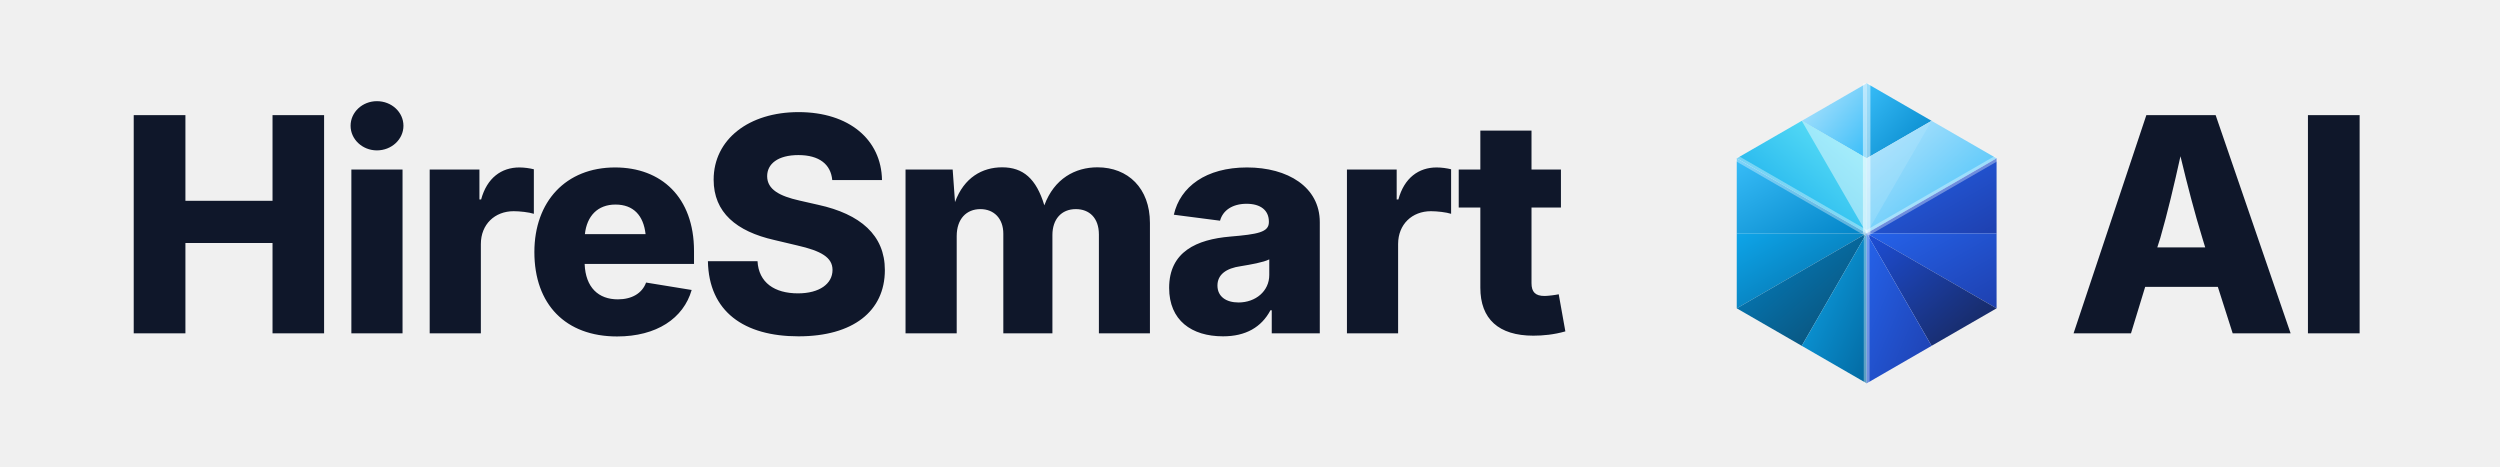
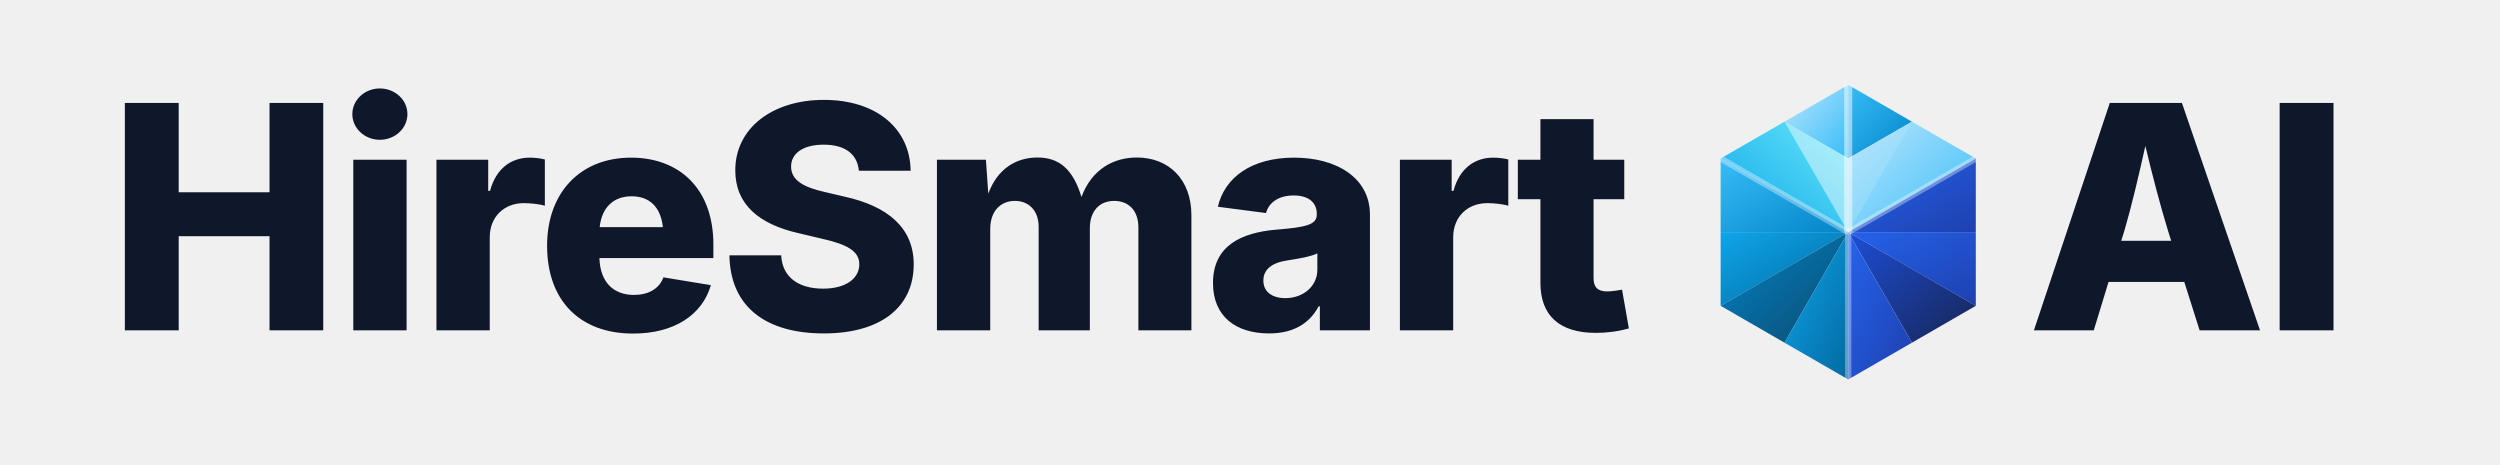
- <svg xmlns="http://www.w3.org/2000/svg" viewBox="0 0 300 56" width="300" height="56" role="img" aria-label="HireSmart AI">
+ <svg xmlns="http://www.w3.org/2000/svg" viewBox="0 0 280 52" width="280" height="52" role="img" aria-label="HireSmart AI">
  <defs>
    <linearGradient id="hs-nav-cyan-top-dark" x1="0%" y1="0%" x2="100%" y2="100%">
      <stop offset="0%" stop-color="#bae6fd" />
      <stop offset="100%" stop-color="#38bdf8" />
    </linearGradient>
    <linearGradient id="hs-nav-cyan-mid-dark" x1="0%" y1="0%" x2="100%" y2="100%">
      <stop offset="0%" stop-color="#38bdf8" />
      <stop offset="100%" stop-color="#0284c7" />
    </linearGradient>
    <linearGradient id="hs-nav-cyan-glow-dark" x1="100%" y1="0%" x2="0%" y2="100%">
      <stop offset="0%" stop-color="#67e8f9" />
      <stop offset="100%" stop-color="#0ea5e9" />
    </linearGradient>
    <linearGradient id="hs-nav-blue-left-dark" x1="0%" y1="0%" x2="100%" y2="100%">
      <stop offset="0%" stop-color="#0ea5e9" />
      <stop offset="100%" stop-color="#0369a1" />
    </linearGradient>
    <linearGradient id="hs-nav-blue-deep-dark" x1="0%" y1="0%" x2="100%" y2="100%">
      <stop offset="0%" stop-color="#0284c7" />
      <stop offset="100%" stop-color="#0c4a6e" />
    </linearGradient>
    <linearGradient id="hs-nav-blue-right-dark" x1="0%" y1="0%" x2="100%" y2="100%">
      <stop offset="0%" stop-color="#2563eb" />
      <stop offset="100%" stop-color="#1e40af" />
    </linearGradient>
    <linearGradient id="hs-nav-blue-dark-dark" x1="0%" y1="0%" x2="100%" y2="100%">
      <stop offset="0%" stop-color="#1d4ed8" />
      <stop offset="100%" stop-color="#172554" />
    </linearGradient>
  </defs>
  <g id="hiresmart-brand-artwork">
-     <text x="14" y="40" font-family="Inter, system-ui, -apple-system, BlinkMacSystemFont, 'Segoe UI', Roboto, sans-serif" font-size="36" font-weight="800" letter-spacing="-0.8" fill="#0f172a">HireSmart</text>
+     <text x="12" y="37" font-family="Inter, system-ui, -apple-system, BlinkMacSystemFont, 'Segoe UI', Roboto, sans-serif" font-size="35" font-weight="800" letter-spacing="-0.6" fill="#0f172a">HireSmart</text>
    <g id="diamond-cube">
-       <polygon points="224,10.00 216.21,14.50 224,19.00" fill="url(#hs-nav-cyan-top-dark)" />
-       <polygon points="224,10.00 231.79,14.50 224,19.00" fill="url(#hs-nav-cyan-mid-dark)" />
-       <polygon points="216.21,14.50 208.41,19.00 224,28.00 224,19.00" fill="url(#hs-nav-cyan-glow-dark)" />
-       <polygon points="231.79,14.50 239.59,19.00 224,28.00 224,19.00" fill="url(#hs-nav-cyan-top-dark)" />
-       <polygon points="208.41,19.00 208.41,28.00 224,28.00" fill="url(#hs-nav-cyan-mid-dark)" />
-       <polygon points="208.41,28.00 208.41,37.00 216.21,32.50 224,28.00" fill="url(#hs-nav-blue-left-dark)" />
-       <polygon points="208.41,37.00 216.21,41.50 224,28.00" fill="url(#hs-nav-blue-deep-dark)" />
-       <polygon points="216.21,41.50 224,46.00 224,28.00" fill="url(#hs-nav-blue-left-dark)" />
-       <polygon points="239.59,19.00 239.59,28.00 224,28.00" fill="url(#hs-nav-blue-right-dark)" />
-       <polygon points="239.59,28.00 239.59,37.00 231.79,32.50 224,28.00" fill="url(#hs-nav-blue-right-dark)" />
-       <polygon points="239.59,37.00 231.79,41.50 224,28.00" fill="url(#hs-nav-blue-dark-dark)" />
-       <polygon points="231.79,41.50 224,46.00 224,28.00" fill="url(#hs-nav-blue-right-dark)" />
-       <polygon points="224,19.00 224,28.00 216.21,14.50" fill="#ffffff" opacity="0.45" />
-       <polygon points="224,19.00 224,28.00 231.79,14.50" fill="#bae6fd" opacity="0.3" />
-       <line x1="224" y1="10.00" x2="224" y2="28.00" stroke="#ffffff" stroke-width="0.9" stroke-opacity="0.5" />
-       <line x1="208.41" y1="19.00" x2="224" y2="28.00" stroke="#ffffff" stroke-width="0.7" stroke-opacity="0.35" />
-       <line x1="239.59" y1="19.00" x2="224" y2="28.00" stroke="#ffffff" stroke-width="0.7" stroke-opacity="0.35" />
-       <line x1="224" y1="46.00" x2="224" y2="28.00" stroke="#ffffff" stroke-width="0.7" stroke-opacity="0.35" />
+       <polygon points="207,9.50 199.86,13.63 207,17.75" fill="url(#hs-nav-cyan-top-dark)" />
+       <polygon points="207,9.50 214.14,13.63 207,17.75" fill="url(#hs-nav-cyan-mid-dark)" />
+       <polygon points="199.86,13.63 192.71,17.75 207,26.00 207,17.75" fill="url(#hs-nav-cyan-glow-dark)" />
+       <polygon points="214.14,13.63 221.29,17.75 207,26.00 207,17.75" fill="url(#hs-nav-cyan-top-dark)" />
+       <polygon points="192.71,17.75 192.71,26.00 207,26.00" fill="url(#hs-nav-cyan-mid-dark)" />
+       <polygon points="192.71,26.00 192.71,34.25 199.86,30.13 207,26.00" fill="url(#hs-nav-blue-left-dark)" />
+       <polygon points="192.71,34.25 199.86,38.38 207,26.00" fill="url(#hs-nav-blue-deep-dark)" />
+       <polygon points="199.86,38.38 207,42.50 207,26.00" fill="url(#hs-nav-blue-left-dark)" />
+       <polygon points="221.29,17.75 221.29,26.00 207,26.00" fill="url(#hs-nav-blue-right-dark)" />
+       <polygon points="221.29,26.00 221.29,34.25 214.14,30.13 207,26.00" fill="url(#hs-nav-blue-right-dark)" />
+       <polygon points="221.29,34.25 214.14,38.38 207,26.00" fill="url(#hs-nav-blue-dark-dark)" />
+       <polygon points="214.14,38.38 207,42.50 207,26.00" fill="url(#hs-nav-blue-right-dark)" />
+       <polygon points="207,17.75 207,26.00 199.86,13.63" fill="#ffffff" opacity="0.45" />
+       <polygon points="207,17.75 207,26.00 214.14,13.63" fill="#bae6fd" opacity="0.3" />
+       <line x1="207" y1="9.50" x2="207" y2="26.00" stroke="#ffffff" stroke-width="0.9" stroke-opacity="0.5" />
+       <line x1="192.71" y1="17.75" x2="207" y2="26.00" stroke="#ffffff" stroke-width="0.7" stroke-opacity="0.35" />
+       <line x1="221.29" y1="17.75" x2="207" y2="26.00" stroke="#ffffff" stroke-width="0.7" stroke-opacity="0.35" />
+       <line x1="207" y1="42.50" x2="207" y2="26.00" stroke="#ffffff" stroke-width="0.7" stroke-opacity="0.35" />
    </g>
-     <text x="248" y="40" font-family="Inter, system-ui, -apple-system, BlinkMacSystemFont, 'Segoe UI', Roboto, sans-serif" font-size="36" font-weight="800" letter-spacing="-0.8" fill="#0f172a">AI</text>
+     <text x="227" y="37" font-family="Inter, system-ui, -apple-system, BlinkMacSystemFont, 'Segoe UI', Roboto, sans-serif" font-size="35" font-weight="800" letter-spacing="-0.6" fill="#0f172a">AI</text>
  </g>
</svg>
